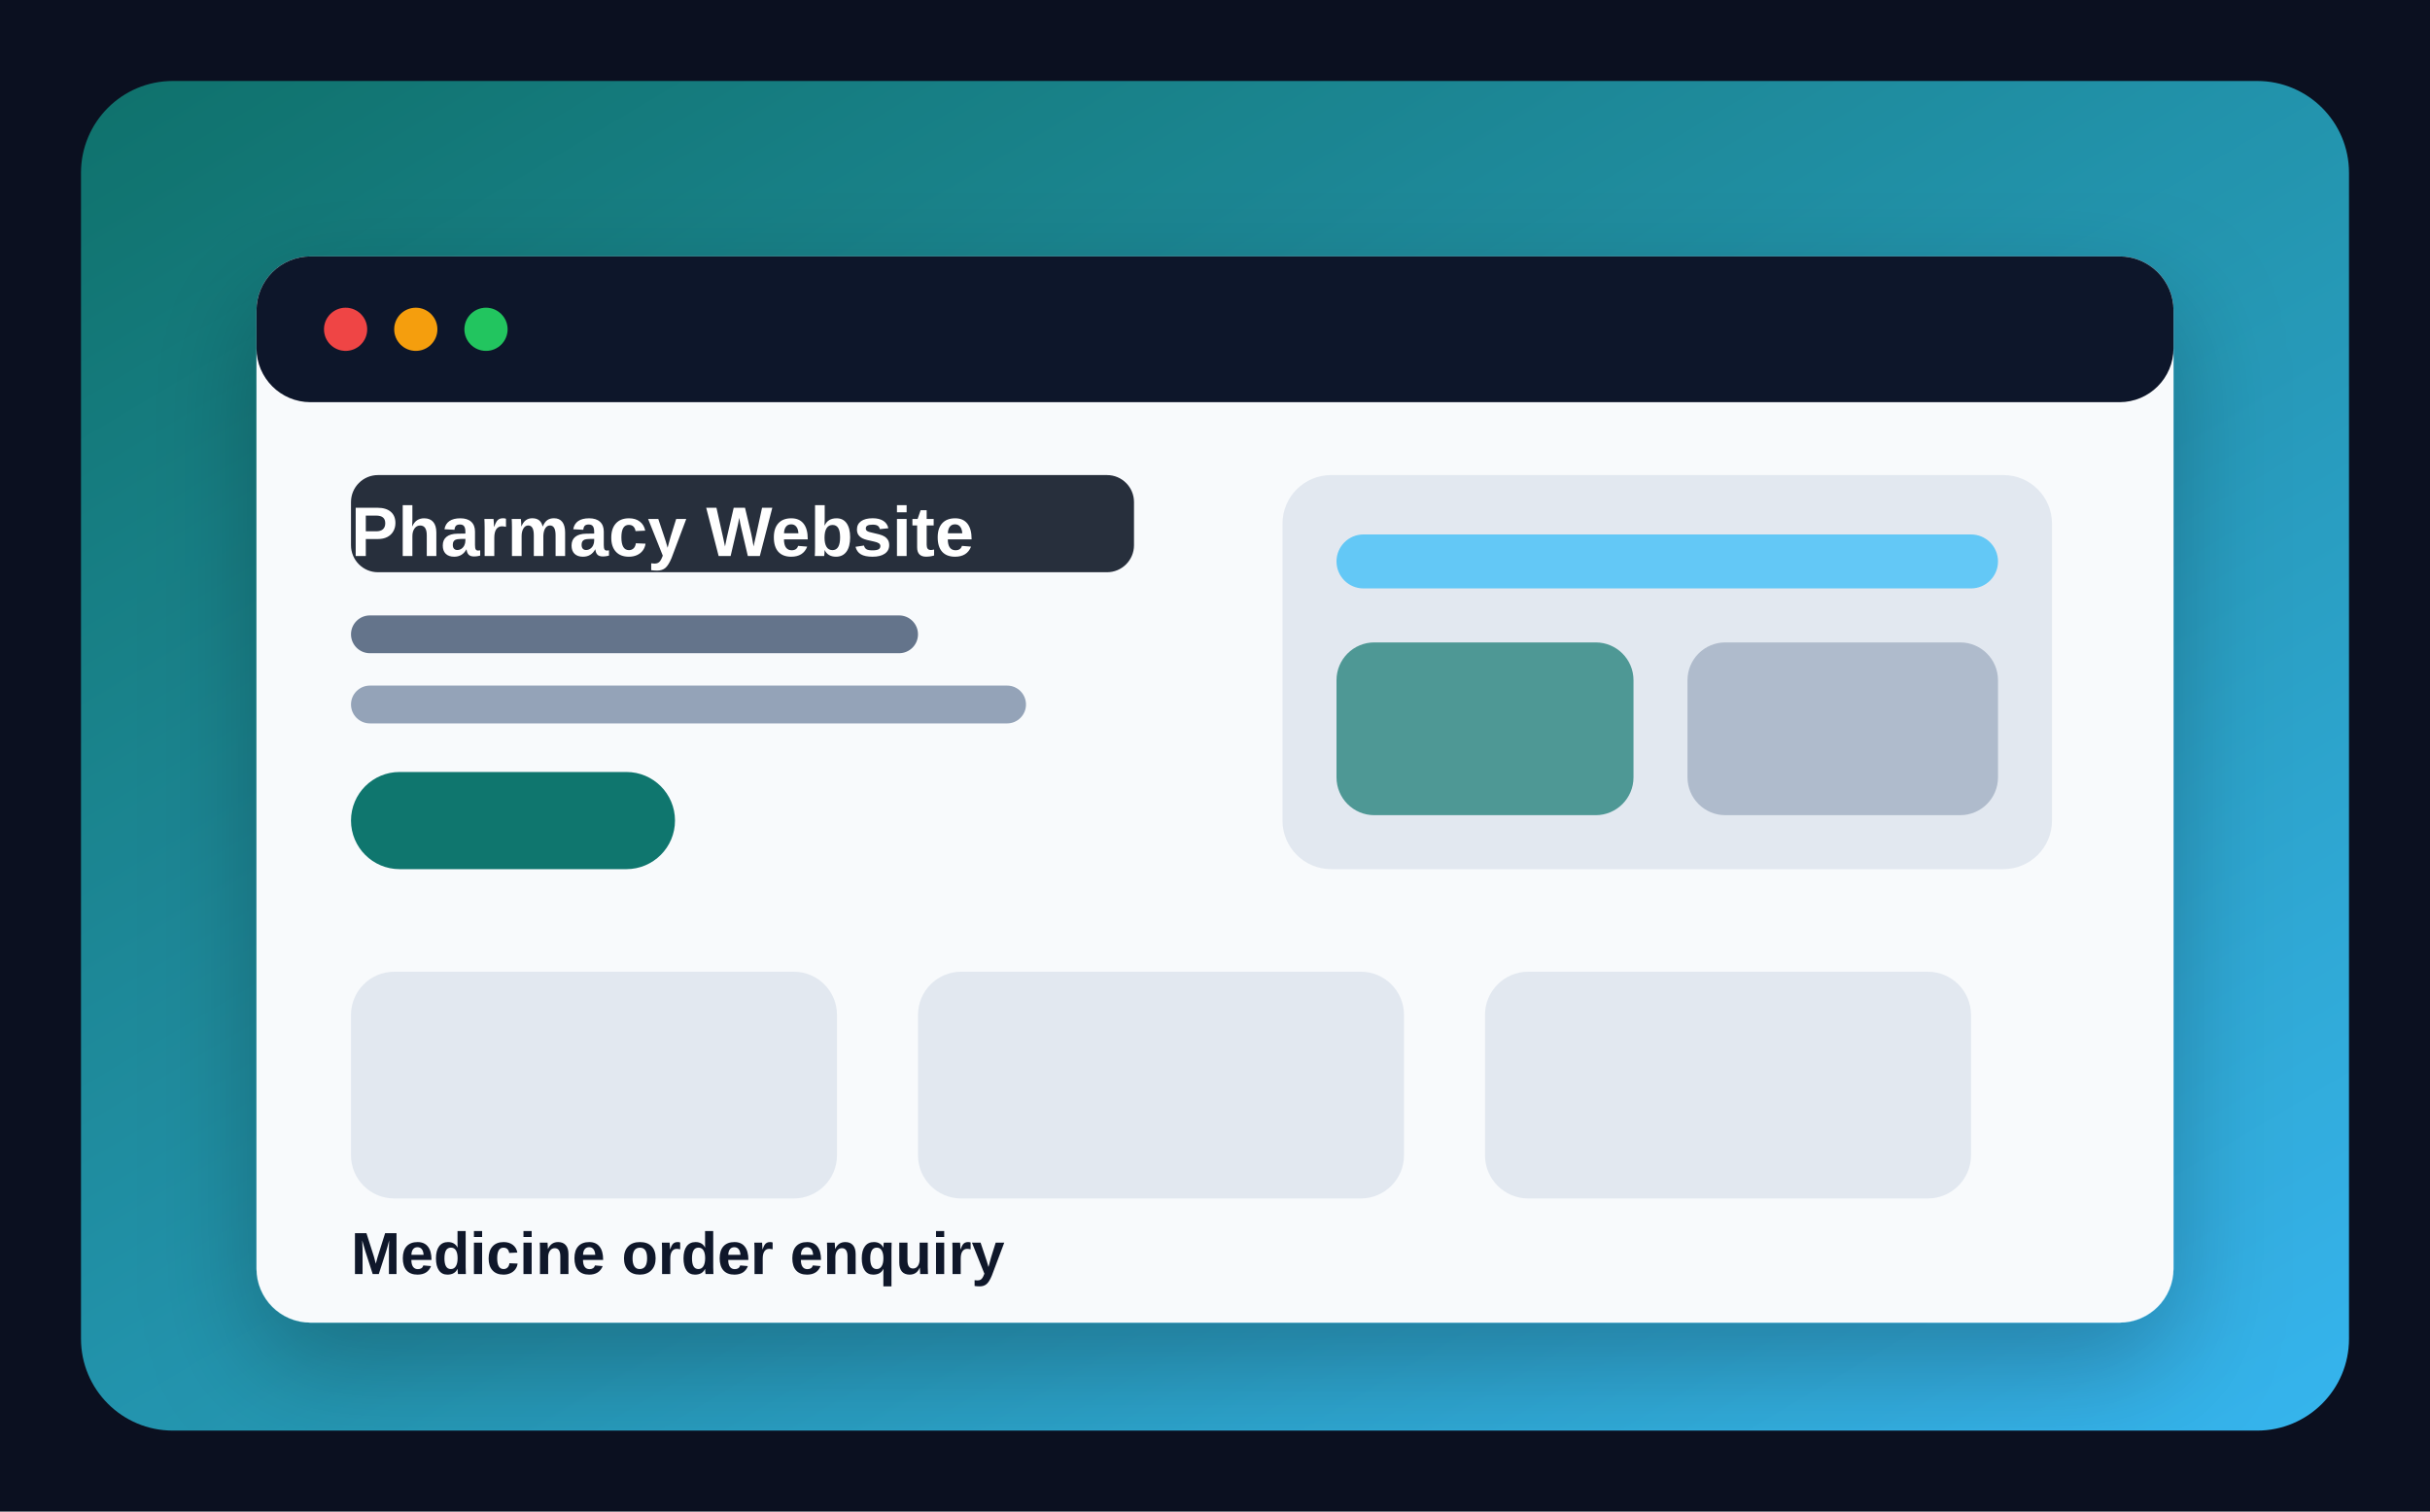
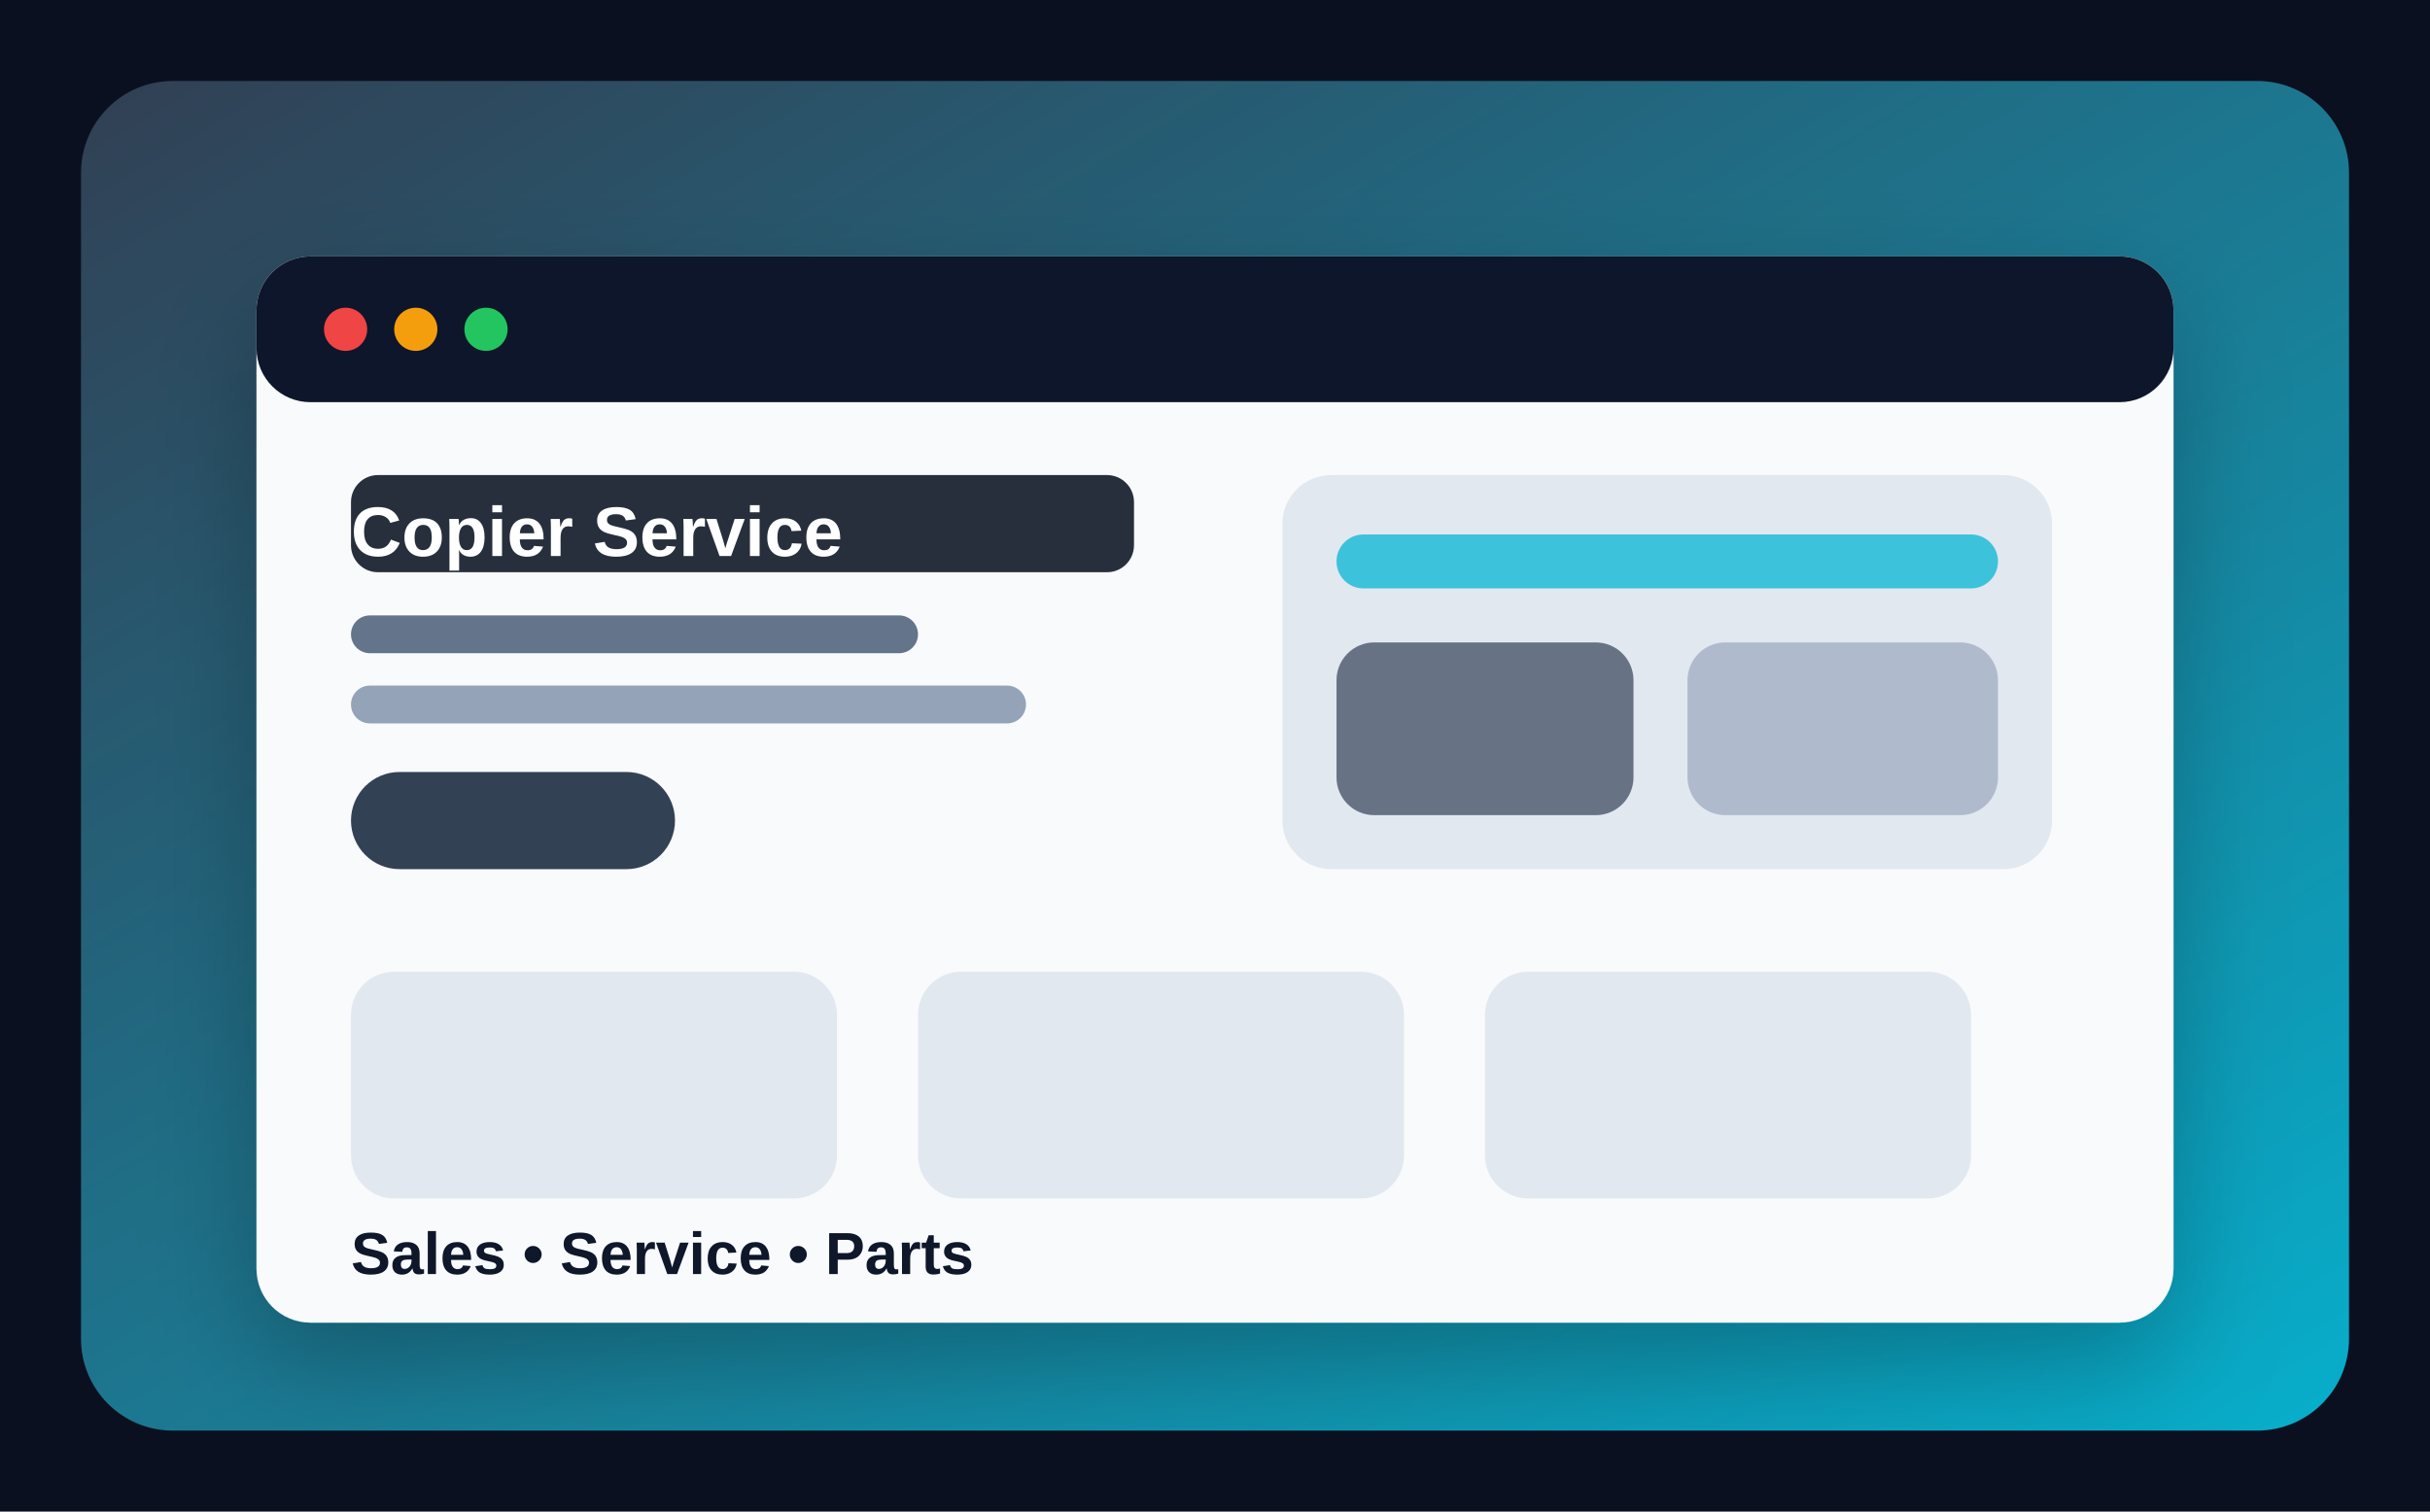
<svg xmlns="http://www.w3.org/2000/svg" width="900" height="560" viewBox="0 0 900 560">
  <defs>
    <linearGradient id="g" x1="0" y1="0" x2="1" y2="1">
-       <stop stop-color="#0f766e" />
-       <stop offset="1" stop-color="#38bdf8" />
+       <stop stop-color="#334155" />
+       <stop offset="1" stop-color="#06b6d4" />
    </linearGradient>
    <filter id="s">
      <feDropShadow dx="0" dy="16" stdDeviation="20" flood-opacity=".25" />
    </filter>
  </defs>
  <rect width="900" height="560" fill="#0b1020" />
  <rect x="30" y="30" width="840" height="500" rx="34" fill="url(#g)" opacity=".95" />
  <g filter="url(#s)">
    <rect x="95" y="95" width="710" height="395" rx="20" fill="#f8fafc" />
    <rect x="95" y="95" width="710" height="54" rx="20" fill="#0f172a" />
    <circle cx="128" cy="122" r="8" fill="#ef4444" />
    <circle cx="154" cy="122" r="8" fill="#f59e0b" />
    <circle cx="180" cy="122" r="8" fill="#22c55e" />
  </g>
  <rect x="130" y="176" width="290" height="36" rx="10" fill="#111827" opacity=".9" />
  <rect x="130" y="228" width="210" height="14" rx="7" fill="#64748b" />
  <rect x="130" y="254" width="250" height="14" rx="7" fill="#94a3b8" />
-   <rect x="130" y="286" width="120" height="36" rx="18" fill="#0f766e" />
+   <rect x="130" y="286" width="120" height="36" rx="18" fill="#334155" />
  <rect x="475" y="176" width="285" height="146" rx="18" fill="#e2e8f0" />
-   <rect x="495" y="198" width="245" height="20" rx="10" fill="#38bdf8" opacity=".75" />
-   <rect x="495" y="238" width="110" height="64" rx="14" fill="#0f766e" opacity=".70" />
+   <rect x="495" y="198" width="245" height="20" rx="10" fill="#06b6d4" opacity=".75" />
+   <rect x="495" y="238" width="110" height="64" rx="14" fill="#334155" opacity=".70" />
  <rect x="625" y="238" width="115" height="64" rx="14" fill="#94a3b8" opacity=".65" />
  <rect x="130" y="360" width="180" height="84" rx="16" fill="#e2e8f0" />
  <rect x="340" y="360" width="180" height="84" rx="16" fill="#e2e8f0" />
  <rect x="550" y="360" width="180" height="84" rx="16" fill="#e2e8f0" />
-   <text x="130" y="206" font-family="Arial, sans-serif" font-size="26" font-weight="800" fill="#fff">Pharmacy Website</text>
-   <text x="130" y="472" font-family="Arial, sans-serif" font-size="22" font-weight="700" fill="#0f172a">Medicine order enquiry</text>
+   <text x="130" y="206" font-family="Arial, sans-serif" font-size="26" font-weight="800" fill="#fff">Copier Service</text>
+   <text x="130" y="472" font-family="Arial, sans-serif" font-size="22" font-weight="700" fill="#0f172a">Sales • Service • Parts</text>
</svg>
